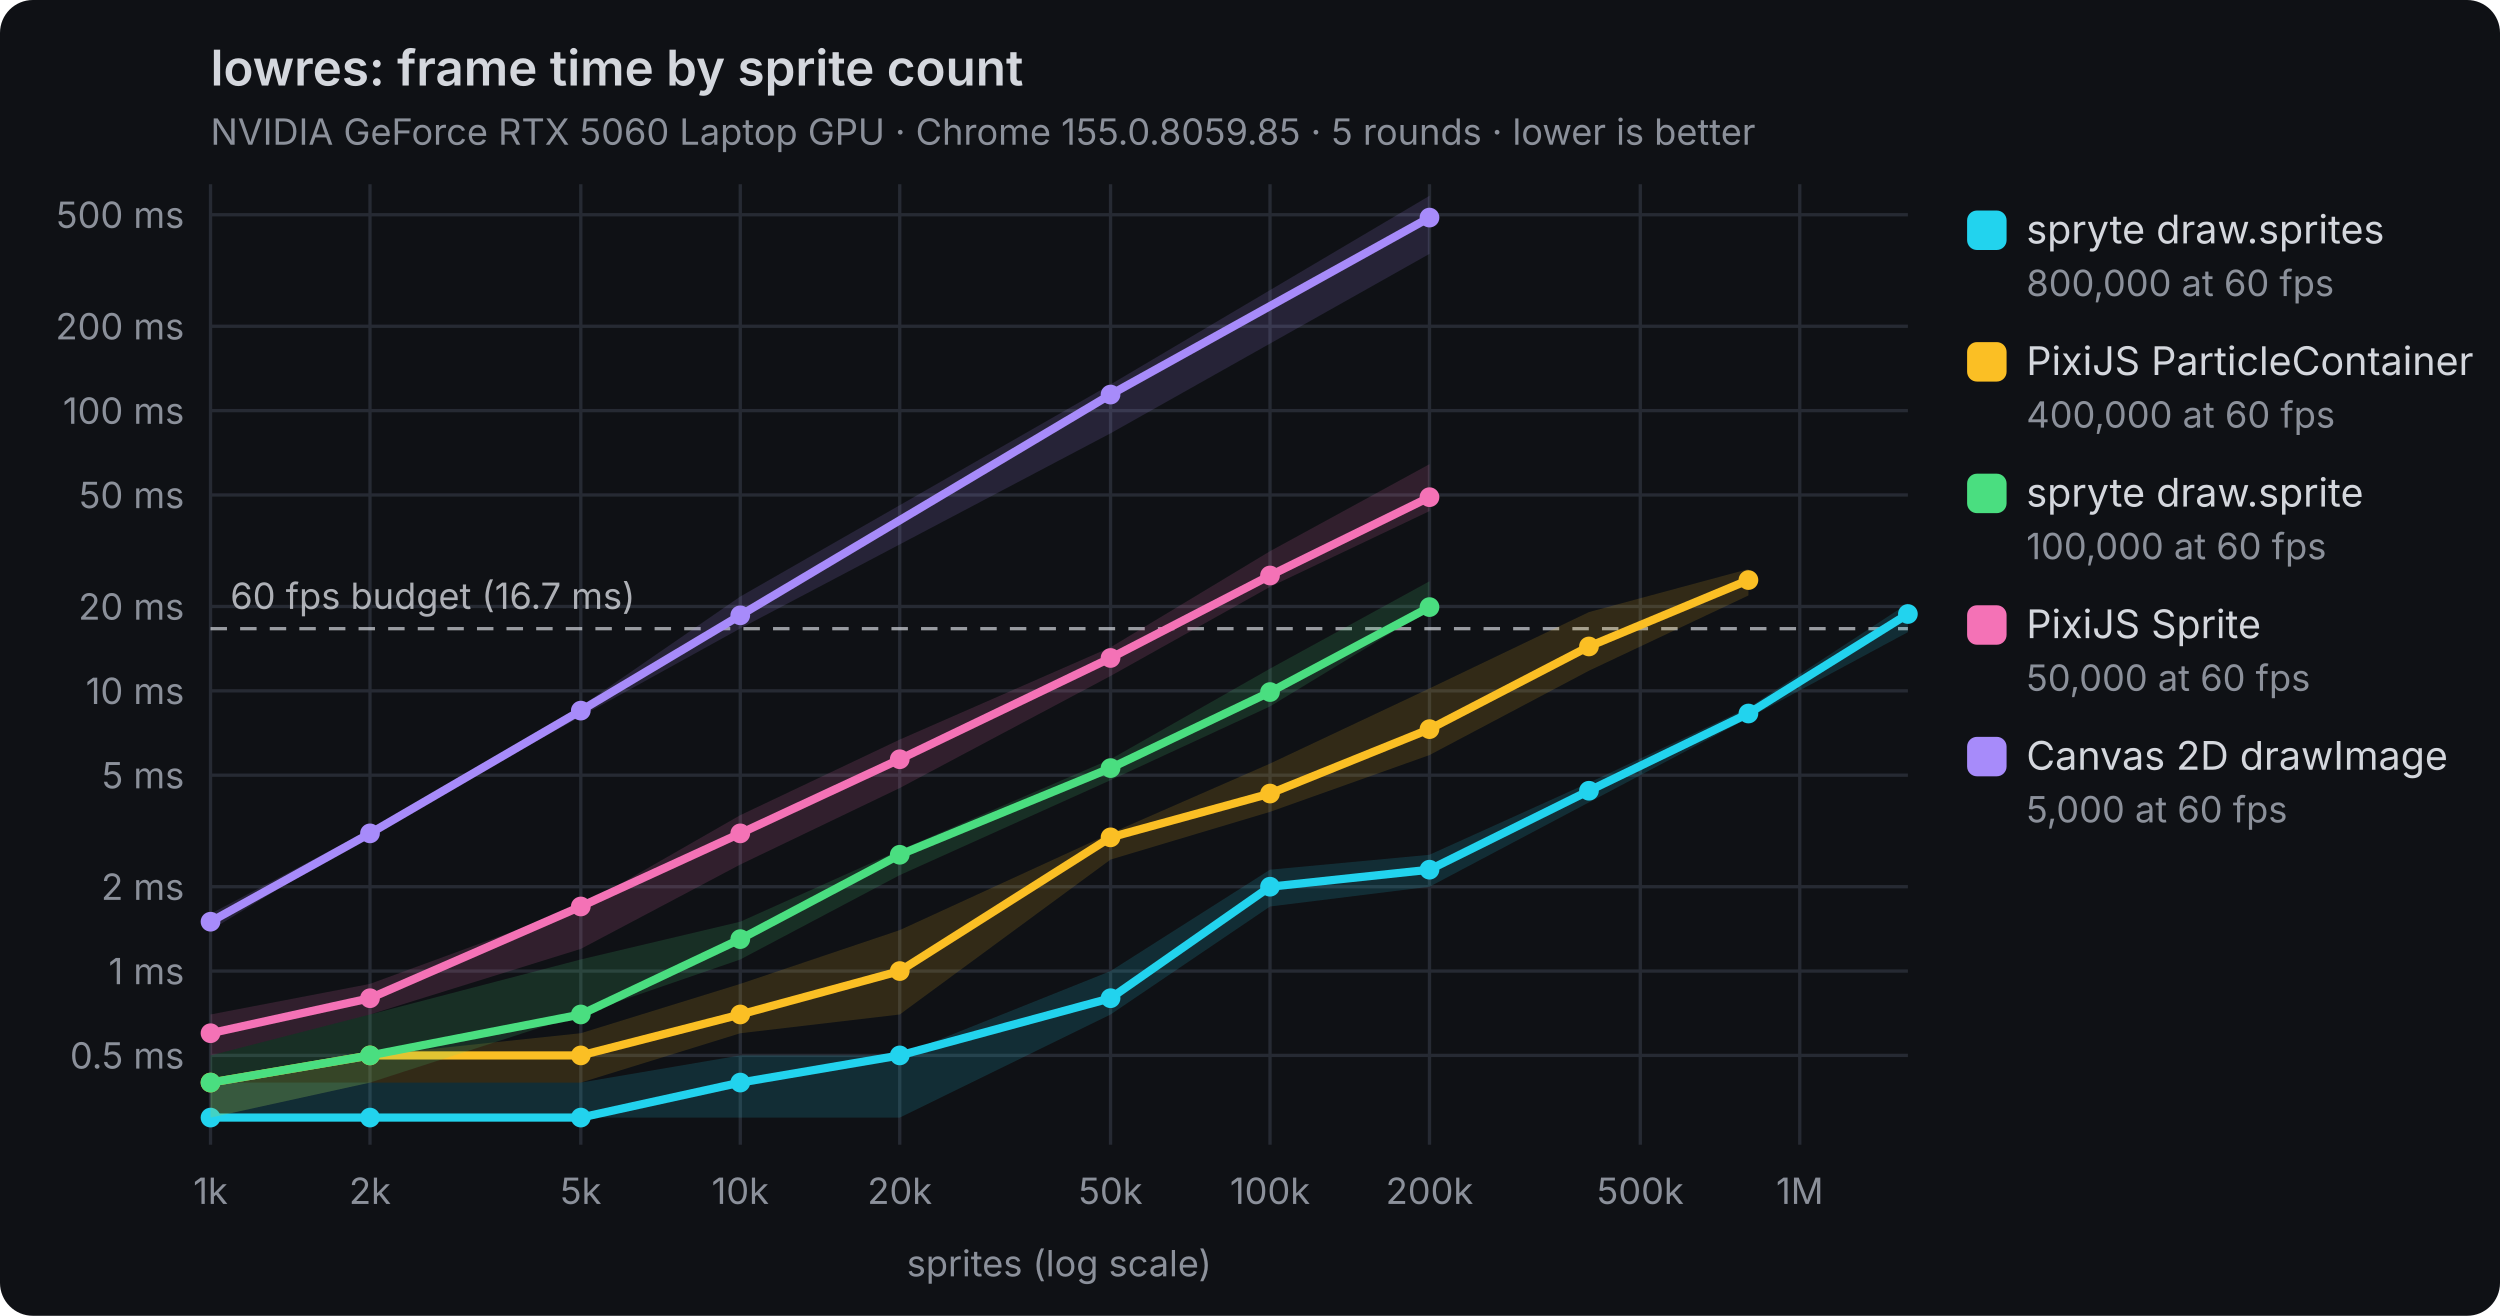
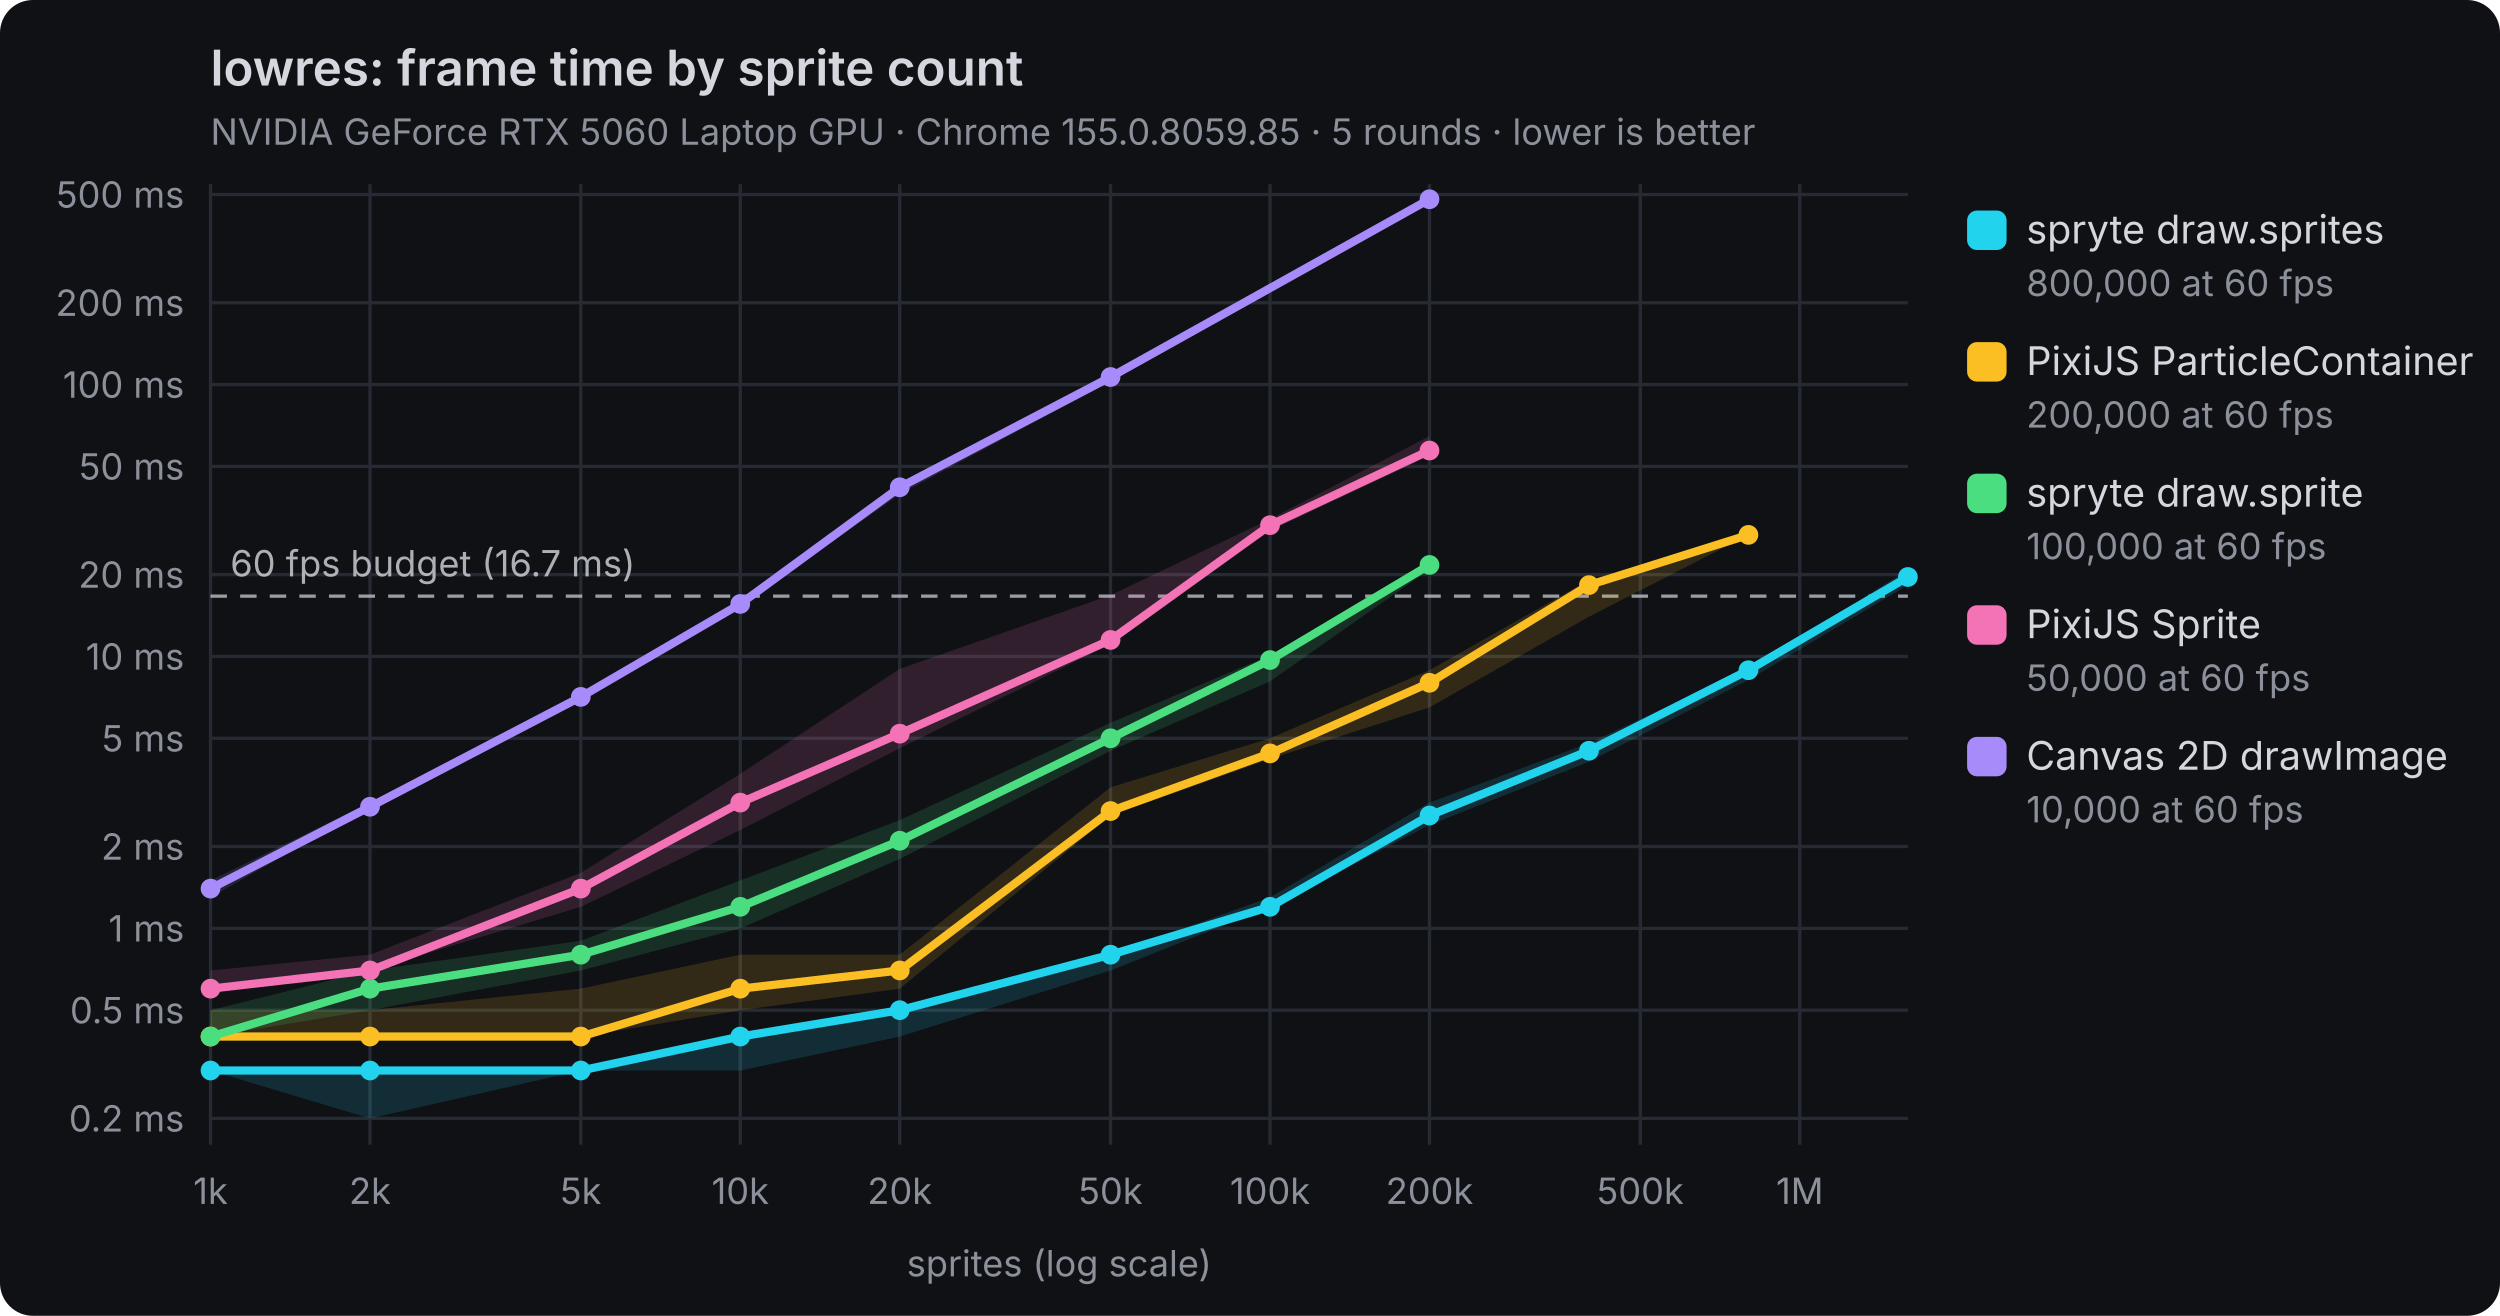
<svg xmlns="http://www.w3.org/2000/svg" viewBox="0 0 760 400" width="760" height="400" font-family="ui-sans-serif, system-ui, -apple-system, Segoe UI, sans-serif" role="img" aria-label="lowres: frame time by count">
  <rect width="760" height="400" rx="10" fill="#0f1115" />
  <text x="64" y="26" fill="#d4d7dd" font-size="15" font-weight="600">lowres: frame time by sprite count</text>
  <text x="64" y="44" fill="#8b909a" font-size="11">NVIDIA GeForce RTX 5060 Laptop GPU · Chrome 155.0.8059.85 · 5 rounds · lower is better</text>
-   <line x1="64" x2="580" y1="320.846" y2="320.846" stroke="#262a33" />
-   <text x="56" y="324.846" fill="#8b909a" font-size="11" text-anchor="end">0.5 ms</text>
-   <line x1="64" x2="580" y1="295.202" y2="295.202" stroke="#262a33" />
-   <text x="56" y="299.202" fill="#8b909a" font-size="11" text-anchor="end">1 ms</text>
-   <line x1="64" x2="580" y1="269.558" y2="269.558" stroke="#262a33" />
-   <text x="56" y="273.558" fill="#8b909a" font-size="11" text-anchor="end">2 ms</text>
-   <line x1="64" x2="580" y1="235.659" y2="235.659" stroke="#262a33" />
-   <text x="56" y="239.659" fill="#8b909a" font-size="11" text-anchor="end">5 ms</text>
-   <line x1="64" x2="580" y1="210.015" y2="210.015" stroke="#262a33" />
-   <text x="56" y="214.015" fill="#8b909a" font-size="11" text-anchor="end">10 ms</text>
-   <line x1="64" x2="580" y1="184.371" y2="184.371" stroke="#262a33" />
-   <text x="56" y="188.371" fill="#8b909a" font-size="11" text-anchor="end">20 ms</text>
-   <line x1="64" x2="580" y1="150.471" y2="150.471" stroke="#262a33" />
-   <text x="56" y="154.471" fill="#8b909a" font-size="11" text-anchor="end">50 ms</text>
-   <line x1="64" x2="580" y1="124.827" y2="124.827" stroke="#262a33" />
-   <text x="56" y="128.827" fill="#8b909a" font-size="11" text-anchor="end">100 ms</text>
-   <line x1="64" x2="580" y1="99.183" y2="99.183" stroke="#262a33" />
-   <text x="56" y="103.183" fill="#8b909a" font-size="11" text-anchor="end">200 ms</text>
-   <line x1="64" x2="580" y1="65.284" y2="65.284" stroke="#262a33" />
-   <text x="56" y="69.284" fill="#8b909a" font-size="11" text-anchor="end">500 ms</text>
+   <line x1="64" x2="580" y1="339.99" y2="339.99" stroke="#262a33" />
+   <text x="56" y="343.99" fill="#8b909a" font-size="11" text-anchor="end">0.2 ms</text>
+   <line x1="64" x2="580" y1="307.098" y2="307.098" stroke="#262a33" />
+   <text x="56" y="311.098" fill="#8b909a" font-size="11" text-anchor="end">0.5 ms</text>
+   <line x1="64" x2="580" y1="282.217" y2="282.217" stroke="#262a33" />
+   <text x="56" y="286.217" fill="#8b909a" font-size="11" text-anchor="end">1 ms</text>
+   <line x1="64" x2="580" y1="257.335" y2="257.335" stroke="#262a33" />
+   <text x="56" y="261.335" fill="#8b909a" font-size="11" text-anchor="end">2 ms</text>
+   <line x1="64" x2="580" y1="224.443" y2="224.443" stroke="#262a33" />
+   <text x="56" y="228.443" fill="#8b909a" font-size="11" text-anchor="end">5 ms</text>
+   <line x1="64" x2="580" y1="199.561" y2="199.561" stroke="#262a33" />
+   <text x="56" y="203.561" fill="#8b909a" font-size="11" text-anchor="end">10 ms</text>
+   <line x1="64" x2="580" y1="174.68" y2="174.68" stroke="#262a33" />
+   <text x="56" y="178.68" fill="#8b909a" font-size="11" text-anchor="end">20 ms</text>
+   <line x1="64" x2="580" y1="141.788" y2="141.788" stroke="#262a33" />
+   <text x="56" y="145.788" fill="#8b909a" font-size="11" text-anchor="end">50 ms</text>
+   <line x1="64" x2="580" y1="116.906" y2="116.906" stroke="#262a33" />
+   <text x="56" y="120.906" fill="#8b909a" font-size="11" text-anchor="end">100 ms</text>
+   <line x1="64" x2="580" y1="92.025" y2="92.025" stroke="#262a33" />
+   <text x="56" y="96.025" fill="#8b909a" font-size="11" text-anchor="end">200 ms</text>
+   <line x1="64" x2="580" y1="59.133" y2="59.133" stroke="#262a33" />
+   <text x="56" y="63.133" fill="#8b909a" font-size="11" text-anchor="end">500 ms</text>
  <line x1="64" x2="64" y1="56" y2="348" stroke="#262a33" />
  <text x="64" y="366" fill="#8b909a" font-size="11" text-anchor="middle">1k</text>
  <line x1="112.479" x2="112.479" y1="56" y2="348" stroke="#262a33" />
  <text x="112.479" y="366" fill="#8b909a" font-size="11" text-anchor="middle">2k</text>
  <line x1="176.564" x2="176.564" y1="56" y2="348" stroke="#262a33" />
  <text x="176.564" y="366" fill="#8b909a" font-size="11" text-anchor="middle">5k</text>
  <line x1="225.043" x2="225.043" y1="56" y2="348" stroke="#262a33" />
  <text x="225.043" y="366" fill="#8b909a" font-size="11" text-anchor="middle">10k</text>
  <line x1="273.521" x2="273.521" y1="56" y2="348" stroke="#262a33" />
  <text x="273.521" y="366" fill="#8b909a" font-size="11" text-anchor="middle">20k</text>
  <line x1="337.607" x2="337.607" y1="56" y2="348" stroke="#262a33" />
  <text x="337.607" y="366" fill="#8b909a" font-size="11" text-anchor="middle">50k</text>
  <line x1="386.085" x2="386.085" y1="56" y2="348" stroke="#262a33" />
  <text x="386.085" y="366" fill="#8b909a" font-size="11" text-anchor="middle">100k</text>
  <line x1="434.564" x2="434.564" y1="56" y2="348" stroke="#262a33" />
  <text x="434.564" y="366" fill="#8b909a" font-size="11" text-anchor="middle">200k</text>
  <line x1="498.649" x2="498.649" y1="56" y2="348" stroke="#262a33" />
  <text x="498.649" y="366" fill="#8b909a" font-size="11" text-anchor="middle">500k</text>
  <line x1="547.128" x2="547.128" y1="56" y2="348" stroke="#262a33" />
  <text x="547.128" y="366" fill="#8b909a" font-size="11" text-anchor="middle">1M</text>
  <text x="322" y="388" fill="#8b909a" font-size="11" text-anchor="middle">sprites (log scale)</text>
-   <line x1="64" x2="580" y1="191.116" y2="191.116" stroke="#d4d7dd" stroke-dasharray="5 4" opacity="0.7" />
-   <text x="70" y="185.116" fill="#d4d7dd" font-size="11" opacity="0.8">60 fps budget (16.7 ms)</text>
-   <polygon points="64,339.745 112.479,339.745 176.564,339.745 225.043,339.745 273.521,339.745 337.607,308.398 386.085,275.571 434.564,269.558 483.043,243.914 531.521,218.27 580,192.167 580,183.457 531.521,215.167 483.043,237.948 434.564,259.851 386.085,264.387 337.607,295.202 273.521,320.846 225.043,320.846 176.564,329.101 112.479,329.101 64,329.101" fill="#22d3ee" opacity="0.15" />
-   <polyline points="64,339.745 112.479,339.745 176.564,339.745 225.043,329.101 273.521,320.846 337.607,303.457 386.085,269.558 434.564,264.387 483.043,240.388 531.521,216.908 580,186.66" fill="none" stroke="#22d3ee" stroke-width="2.5" stroke-linejoin="round" />
-   <circle cx="64" cy="339.745" r="3" fill="#22d3ee" />
-   <circle cx="112.479" cy="339.745" r="3" fill="#22d3ee" />
-   <circle cx="176.564" cy="339.745" r="3" fill="#22d3ee" />
-   <circle cx="225.043" cy="329.101" r="3" fill="#22d3ee" />
-   <circle cx="273.521" cy="320.846" r="3" fill="#22d3ee" />
-   <circle cx="337.607" cy="303.457" r="3" fill="#22d3ee" />
-   <circle cx="386.085" cy="269.558" r="3" fill="#22d3ee" />
-   <circle cx="434.564" cy="264.387" r="3" fill="#22d3ee" />
-   <circle cx="483.043" cy="240.388" r="3" fill="#22d3ee" />
-   <circle cx="531.521" cy="216.908" r="3" fill="#22d3ee" />
-   <circle cx="580" cy="186.66" r="3" fill="#22d3ee" />
-   <polygon points="64,339.745 112.479,329.101 176.564,329.101 225.043,314.101 273.521,308.398 337.607,261.302 386.085,246.798 434.564,229.535 483.043,203.891 531.521,181.013 531.521,172.995 483.043,186.074 434.564,209.282 386.085,232.132 337.607,253.344 273.521,282.754 225.043,299.1 176.564,314.101 112.479,320.846 64,329.101" fill="#fbbf24" opacity="0.15" />
-   <polyline points="64,329.101 112.479,320.846 176.564,320.846 225.043,308.398 273.521,295.202 337.607,254.557 386.085,241.238 434.564,221.658 483.043,196.524 531.521,176.338" fill="none" stroke="#fbbf24" stroke-width="2.5" stroke-linejoin="round" />
-   <circle cx="64" cy="329.101" r="3" fill="#fbbf24" />
-   <circle cx="112.479" cy="320.846" r="3" fill="#fbbf24" />
-   <circle cx="176.564" cy="320.846" r="3" fill="#fbbf24" />
-   <circle cx="225.043" cy="308.398" r="3" fill="#fbbf24" />
-   <circle cx="273.521" cy="295.202" r="3" fill="#fbbf24" />
-   <circle cx="337.607" cy="254.557" r="3" fill="#fbbf24" />
-   <circle cx="386.085" cy="241.238" r="3" fill="#fbbf24" />
-   <circle cx="434.564" cy="221.658" r="3" fill="#fbbf24" />
-   <circle cx="483.043" cy="196.524" r="3" fill="#fbbf24" />
-   <circle cx="531.521" cy="176.338" r="3" fill="#fbbf24" />
-   <polygon points="64,339.745 112.479,329.101 176.564,308.398 225.043,291.676 273.521,266.032 337.607,237.169 386.085,214.744 434.564,185.307 434.564,176.712 386.085,203.269 337.607,230.811 273.521,258.455 225.043,280.201 176.564,291.676 112.479,308.398 64,320.846" fill="#4ade80" opacity="0.15" />
-   <polyline points="64,329.101 112.479,320.846 176.564,308.398 225.043,285.495 273.521,259.851 337.607,233.503 386.085,210.386 434.564,184.556" fill="none" stroke="#4ade80" stroke-width="2.5" stroke-linejoin="round" />
-   <circle cx="64" cy="329.101" r="3" fill="#4ade80" />
-   <circle cx="112.479" cy="320.846" r="3" fill="#4ade80" />
-   <circle cx="176.564" cy="308.398" r="3" fill="#4ade80" />
-   <circle cx="225.043" cy="285.495" r="3" fill="#4ade80" />
-   <circle cx="273.521" cy="259.851" r="3" fill="#4ade80" />
-   <circle cx="337.607" cy="233.503" r="3" fill="#4ade80" />
-   <circle cx="386.085" cy="210.386" r="3" fill="#4ade80" />
-   <circle cx="434.564" cy="184.556" r="3" fill="#4ade80" />
-   <polygon points="64,320.846 112.479,308.398 176.564,288.457 225.043,262.813 273.521,239.557 337.607,205.493 386.085,178.404 434.564,155.369 434.564,141.108 386.085,167.565 337.607,196.782 273.521,224.831 225.043,247.812 176.564,275.571 112.479,299.1 64,308.398" fill="#f472b6" opacity="0.15" />
-   <polyline points="64,314.101 112.479,303.457 176.564,275.571 225.043,253.344 273.521,230.811 337.607,200.025 386.085,174.95 434.564,151.143" fill="none" stroke="#f472b6" stroke-width="2.5" stroke-linejoin="round" />
-   <circle cx="64" cy="314.101" r="3" fill="#f472b6" />
-   <circle cx="112.479" cy="303.457" r="3" fill="#f472b6" />
-   <circle cx="176.564" cy="275.571" r="3" fill="#f472b6" />
-   <circle cx="225.043" cy="253.344" r="3" fill="#f472b6" />
-   <circle cx="273.521" cy="230.811" r="3" fill="#f472b6" />
-   <circle cx="337.607" cy="200.025" r="3" fill="#f472b6" />
-   <circle cx="386.085" cy="174.95" r="3" fill="#f472b6" />
-   <circle cx="434.564" cy="151.143" r="3" fill="#f472b6" />
-   <polygon points="64,282.754 112.479,253.344 176.564,217.811 225.043,191.042 337.607,131.721 434.564,77.171 434.564,59.526 337.607,116.869 225.043,181.353 176.564,214.744 112.479,252.17 64,277.813" fill="#a78bfa" opacity="0.15" />
-   <polyline points="64,280.201 112.479,253.344 176.564,216.027 225.043,187.056 337.607,119.947 434.564,66.145" fill="none" stroke="#a78bfa" stroke-width="2.5" stroke-linejoin="round" />
-   <circle cx="64" cy="280.201" r="3" fill="#a78bfa" />
-   <circle cx="112.479" cy="253.344" r="3" fill="#a78bfa" />
-   <circle cx="176.564" cy="216.027" r="3" fill="#a78bfa" />
-   <circle cx="225.043" cy="187.056" r="3" fill="#a78bfa" />
-   <circle cx="337.607" cy="119.947" r="3" fill="#a78bfa" />
-   <circle cx="434.564" cy="66.145" r="3" fill="#a78bfa" />
+   <line x1="64" x2="580" y1="181.225" y2="181.225" stroke="#d4d7dd" stroke-dasharray="5 4" opacity="0.7" />
+   <text x="70" y="175.225" fill="#d4d7dd" font-size="11" opacity="0.8">60 fps budget (16.7 ms)</text>
+   <polygon points="64,325.435 112.479,339.99 176.564,325.435 225.043,325.435 273.521,315.108 337.607,295.02 386.085,275.672 434.564,250.79 483.043,231.567 531.521,206.685 580,177.869 580,173.272 531.521,203.344 483.043,225.908 434.564,243.997 386.085,272.799 337.607,290.227 273.521,307.098 225.043,315.108 176.564,325.435 112.479,325.435 64,325.435" fill="#22d3ee" opacity="0.15" />
+   <polyline points="64,325.435 112.479,325.435 176.564,325.435 225.043,315.108 273.521,307.098 337.607,290.227 386.085,275.672 434.564,247.917 483.043,228.225 531.521,203.745 580,175.405" fill="none" stroke="#22d3ee" stroke-width="2.5" stroke-linejoin="round" />
+   <circle cx="64" cy="325.435" r="3" fill="#22d3ee" />
+   <circle cx="112.479" cy="325.435" r="3" fill="#22d3ee" />
+   <circle cx="176.564" cy="325.435" r="3" fill="#22d3ee" />
+   <circle cx="225.043" cy="315.108" r="3" fill="#22d3ee" />
+   <circle cx="273.521" cy="307.098" r="3" fill="#22d3ee" />
+   <circle cx="337.607" cy="290.227" r="3" fill="#22d3ee" />
+   <circle cx="386.085" cy="275.672" r="3" fill="#22d3ee" />
+   <circle cx="434.564" cy="247.917" r="3" fill="#22d3ee" />
+   <circle cx="483.043" cy="228.225" r="3" fill="#22d3ee" />
+   <circle cx="531.521" cy="203.745" r="3" fill="#22d3ee" />
+   <circle cx="580" cy="175.405" r="3" fill="#22d3ee" />
+   <polygon points="64,315.108 112.479,315.108 176.564,315.108 225.043,307.098 273.521,300.553 337.607,247.917 386.085,230.702 434.564,215.025 483.043,187.483 531.521,162.602 531.521,162.602 483.043,176.333 434.564,203.745 386.085,224.443 337.607,239.359 273.521,290.227 225.043,290.227 176.564,300.553 112.479,307.098 64,307.098" fill="#fbbf24" opacity="0.15" />
+   <polyline points="64,315.108 112.479,315.108 176.564,315.108 225.043,300.553 273.521,295.02 337.607,246.562 386.085,229.032 434.564,207.572 483.043,177.869 531.521,162.602" fill="none" stroke="#fbbf24" stroke-width="2.5" stroke-linejoin="round" />
+   <circle cx="64" cy="315.108" r="3" fill="#fbbf24" />
+   <circle cx="112.479" cy="315.108" r="3" fill="#fbbf24" />
+   <circle cx="176.564" cy="315.108" r="3" fill="#fbbf24" />
+   <circle cx="225.043" cy="300.553" r="3" fill="#fbbf24" />
+   <circle cx="273.521" cy="295.02" r="3" fill="#fbbf24" />
+   <circle cx="337.607" cy="246.562" r="3" fill="#fbbf24" />
+   <circle cx="386.085" cy="229.032" r="3" fill="#fbbf24" />
+   <circle cx="434.564" cy="207.572" r="3" fill="#fbbf24" />
+   <circle cx="483.043" cy="177.869" r="3" fill="#fbbf24" />
+   <circle cx="531.521" cy="162.602" r="3" fill="#fbbf24" />
+   <polygon points="64,315.108 112.479,307.098 176.564,295.02 225.043,282.217 273.521,261.117 337.607,228.225 386.085,207.126 434.564,173.1 434.564,171.422 386.085,199.204 337.607,219.74 273.521,249.325 225.043,267.662 176.564,285.999 112.479,295.02 64,307.098" fill="#4ade80" opacity="0.15" />
+   <polyline points="64,315.108 112.479,300.553 176.564,290.227 225.043,275.672 273.521,255.583 337.607,224.443 386.085,200.655 434.564,171.751" fill="none" stroke="#4ade80" stroke-width="2.5" stroke-linejoin="round" />
+   <circle cx="64" cy="315.108" r="3" fill="#4ade80" />
+   <circle cx="112.479" cy="300.553" r="3" fill="#4ade80" />
+   <circle cx="176.564" cy="290.227" r="3" fill="#4ade80" />
+   <circle cx="225.043" cy="275.672" r="3" fill="#4ade80" />
+   <circle cx="273.521" cy="255.583" r="3" fill="#4ade80" />
+   <circle cx="337.607" cy="224.443" r="3" fill="#4ade80" />
+   <circle cx="386.085" cy="200.655" r="3" fill="#4ade80" />
+   <circle cx="434.564" cy="171.751" r="3" fill="#4ade80" />
+   <polygon points="64,300.553 112.479,295.02 176.564,275.672 225.043,252.318 273.521,227.436 337.607,195.815 386.085,161.342 434.564,138.497 434.564,132.592 386.085,157.808 337.607,180.938 273.521,203.344 225.043,235.252 176.564,265.345 112.479,290.227 64,295.02" fill="#f472b6" opacity="0.15" />
+   <polyline points="64,300.553 112.479,295.02 176.564,270.138 225.043,243.997 273.521,223.035 337.607,194.544 386.085,159.65 434.564,136.959" fill="none" stroke="#f472b6" stroke-width="2.5" stroke-linejoin="round" />
+   <circle cx="64" cy="300.553" r="3" fill="#f472b6" />
+   <circle cx="112.479" cy="295.02" r="3" fill="#f472b6" />
+   <circle cx="176.564" cy="270.138" r="3" fill="#f472b6" />
+   <circle cx="225.043" cy="243.997" r="3" fill="#f472b6" />
+   <circle cx="273.521" cy="223.035" r="3" fill="#f472b6" />
+   <circle cx="337.607" cy="194.544" r="3" fill="#f472b6" />
+   <circle cx="386.085" cy="159.65" r="3" fill="#f472b6" />
+   <circle cx="434.564" cy="136.959" r="3" fill="#f472b6" />
+   <polygon points="64,272.799 112.479,245.257 176.564,212.365 225.043,184.296 273.521,150.25 337.607,115.95 434.564,60.808 434.564,59.421 337.607,113.649 273.521,147.119 225.043,182.69 176.564,210.859 112.479,243.997 64,267.662" fill="#a78bfa" opacity="0.15" />
+   <polyline points="64,270.138 112.479,245.257 176.564,211.856 225.043,183.599 273.521,148.132 337.607,114.612 434.564,60.568" fill="none" stroke="#a78bfa" stroke-width="2.5" stroke-linejoin="round" />
+   <circle cx="64" cy="270.138" r="3" fill="#a78bfa" />
+   <circle cx="112.479" cy="245.257" r="3" fill="#a78bfa" />
+   <circle cx="176.564" cy="211.856" r="3" fill="#a78bfa" />
+   <circle cx="225.043" cy="183.599" r="3" fill="#a78bfa" />
+   <circle cx="273.521" cy="148.132" r="3" fill="#a78bfa" />
+   <circle cx="337.607" cy="114.612" r="3" fill="#a78bfa" />
+   <circle cx="434.564" cy="60.568" r="3" fill="#a78bfa" />
  <rect x="598" y="64" width="12" height="12" rx="3" fill="#22d3ee" />
  <text x="616" y="74" fill="#d4d7dd" font-size="12">spryte draw.sprites</text>
  <text x="616" y="90" fill="#8b909a" font-size="11">800,000 at 60 fps</text>
  <rect x="598" y="104" width="12" height="12" rx="3" fill="#fbbf24" />
  <text x="616" y="114" fill="#d4d7dd" font-size="12">PixiJS ParticleContainer</text>
-   <text x="616" y="130" fill="#8b909a" font-size="11">400,000 at 60 fps</text>
+   <text x="616" y="130" fill="#8b909a" font-size="11">200,000 at 60 fps</text>
  <rect x="598" y="144" width="12" height="12" rx="3" fill="#4ade80" />
  <text x="616" y="154" fill="#d4d7dd" font-size="12">spryte draw.sprite</text>
  <text x="616" y="170" fill="#8b909a" font-size="11">100,000 at 60 fps</text>
  <rect x="598" y="184" width="12" height="12" rx="3" fill="#f472b6" />
  <text x="616" y="194" fill="#d4d7dd" font-size="12">PixiJS Sprite</text>
  <text x="616" y="210" fill="#8b909a" font-size="11">50,000 at 60 fps</text>
  <rect x="598" y="224" width="12" height="12" rx="3" fill="#a78bfa" />
  <text x="616" y="234" fill="#d4d7dd" font-size="12">Canvas 2D drawImage</text>
-   <text x="616" y="250" fill="#8b909a" font-size="11">5,000 at 60 fps</text>
+   <text x="616" y="250" fill="#8b909a" font-size="11">10,000 at 60 fps</text>
</svg>
